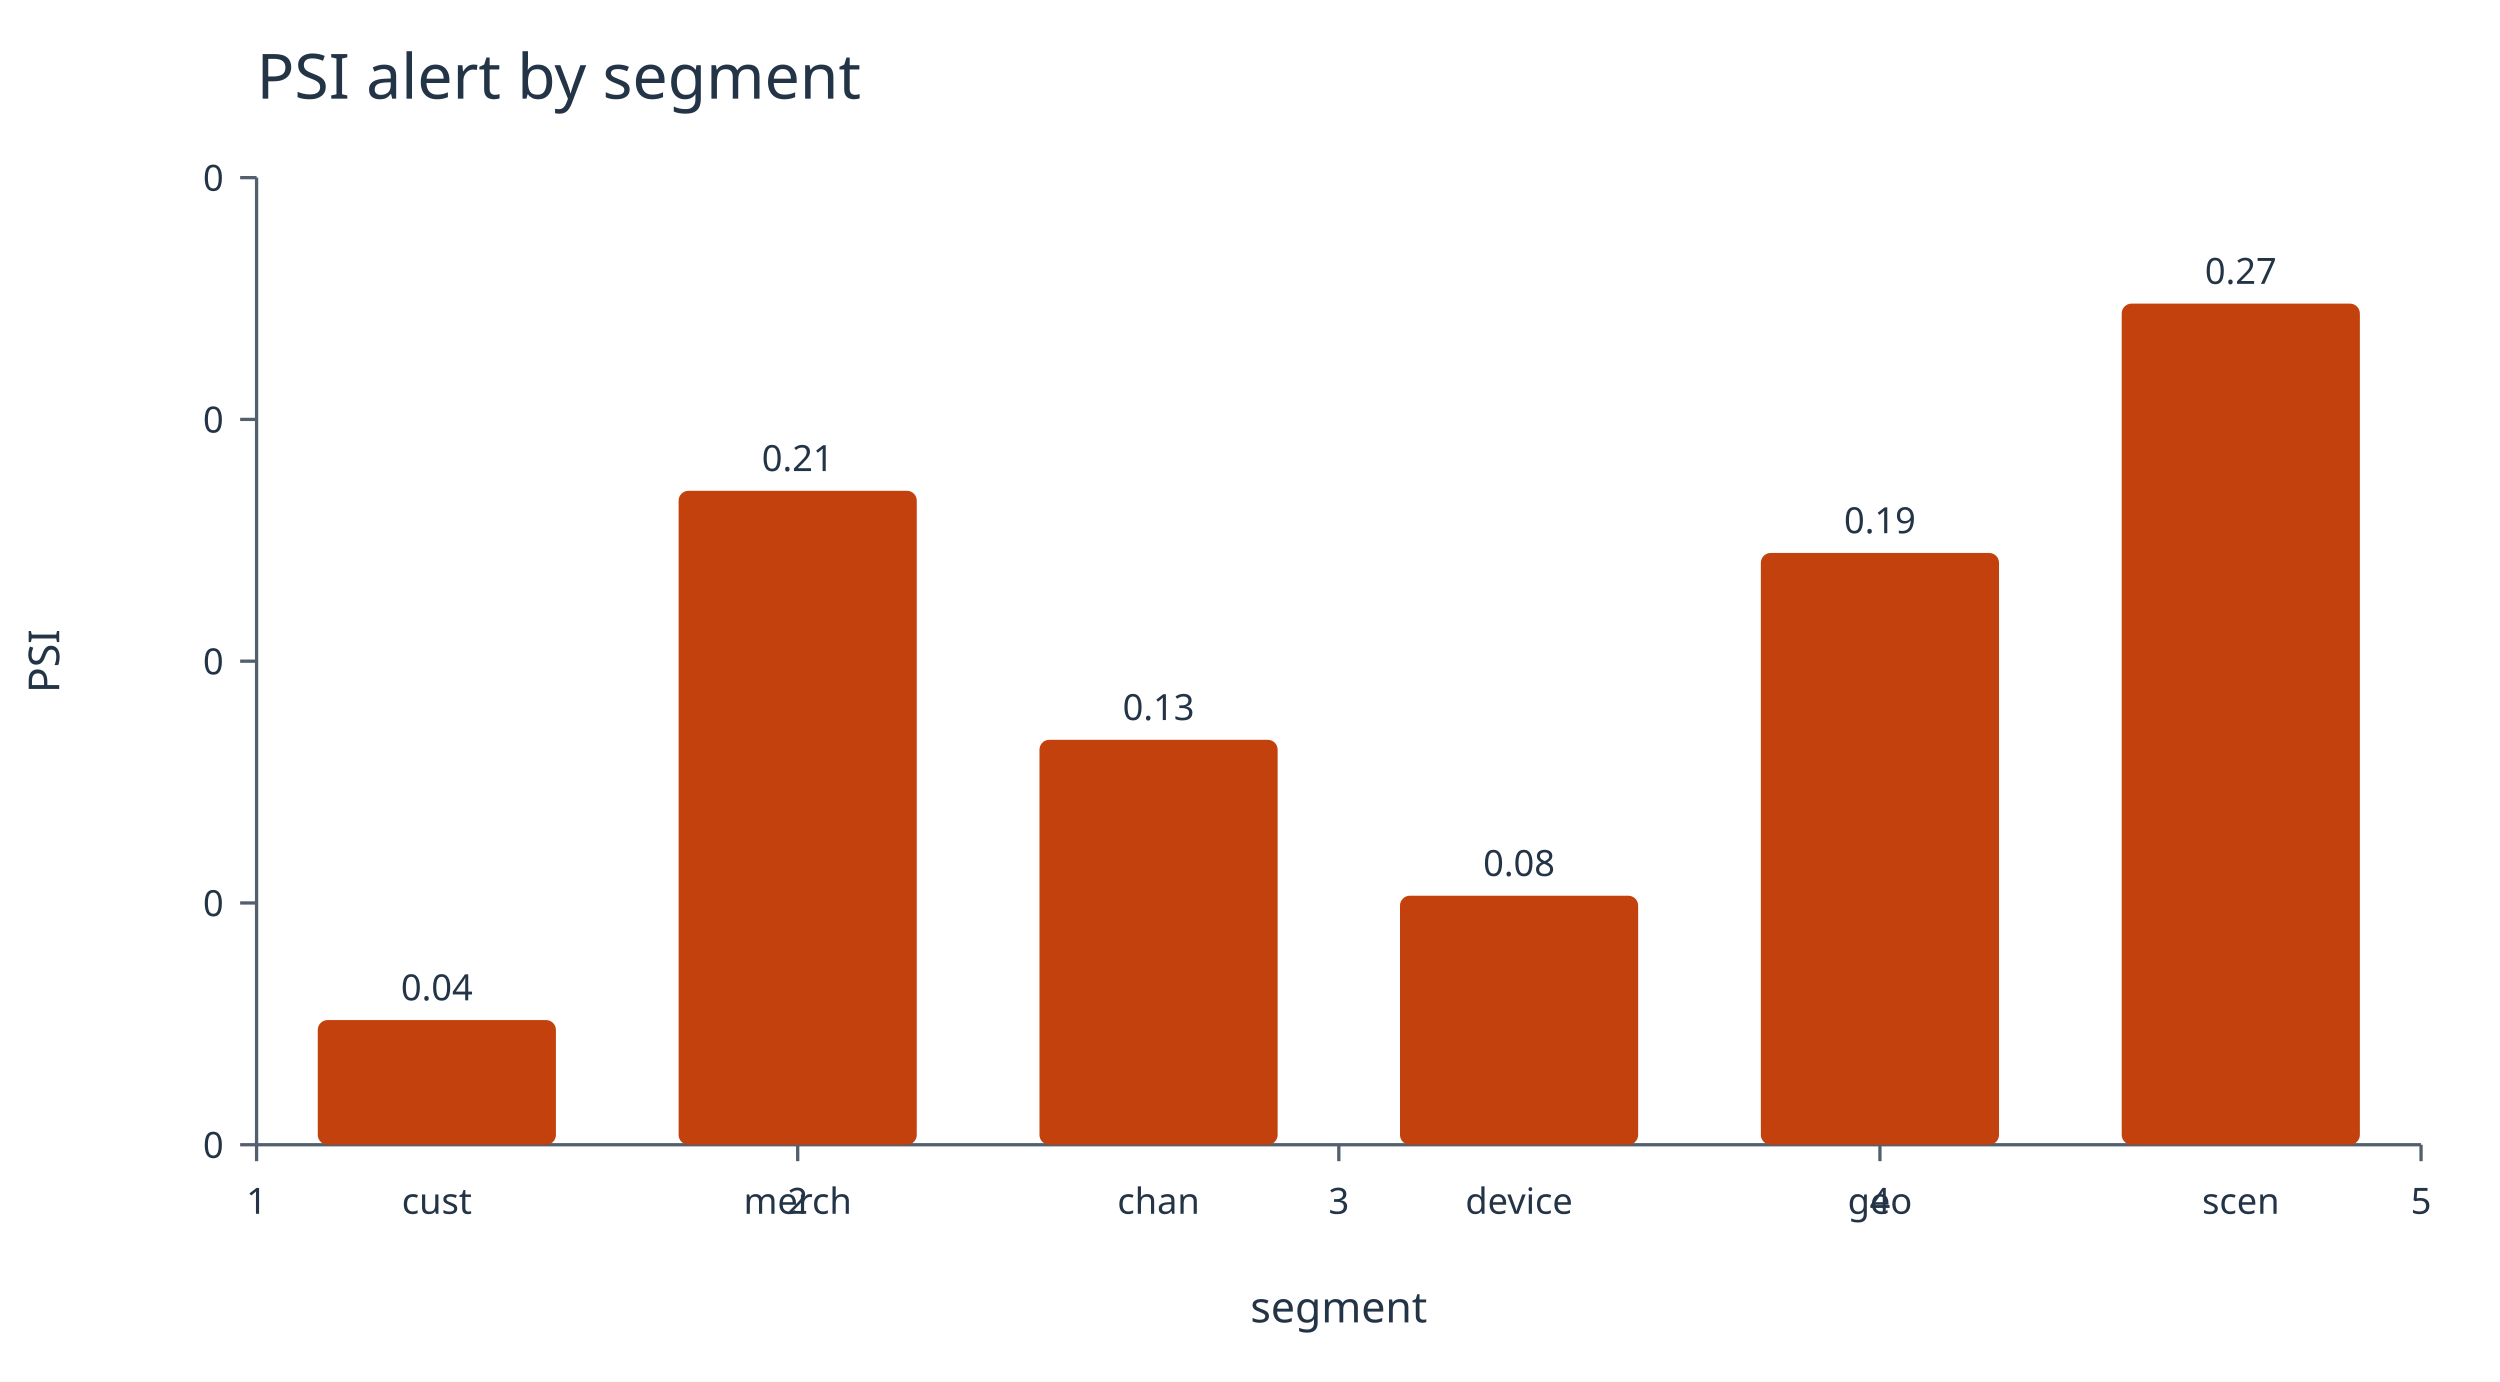
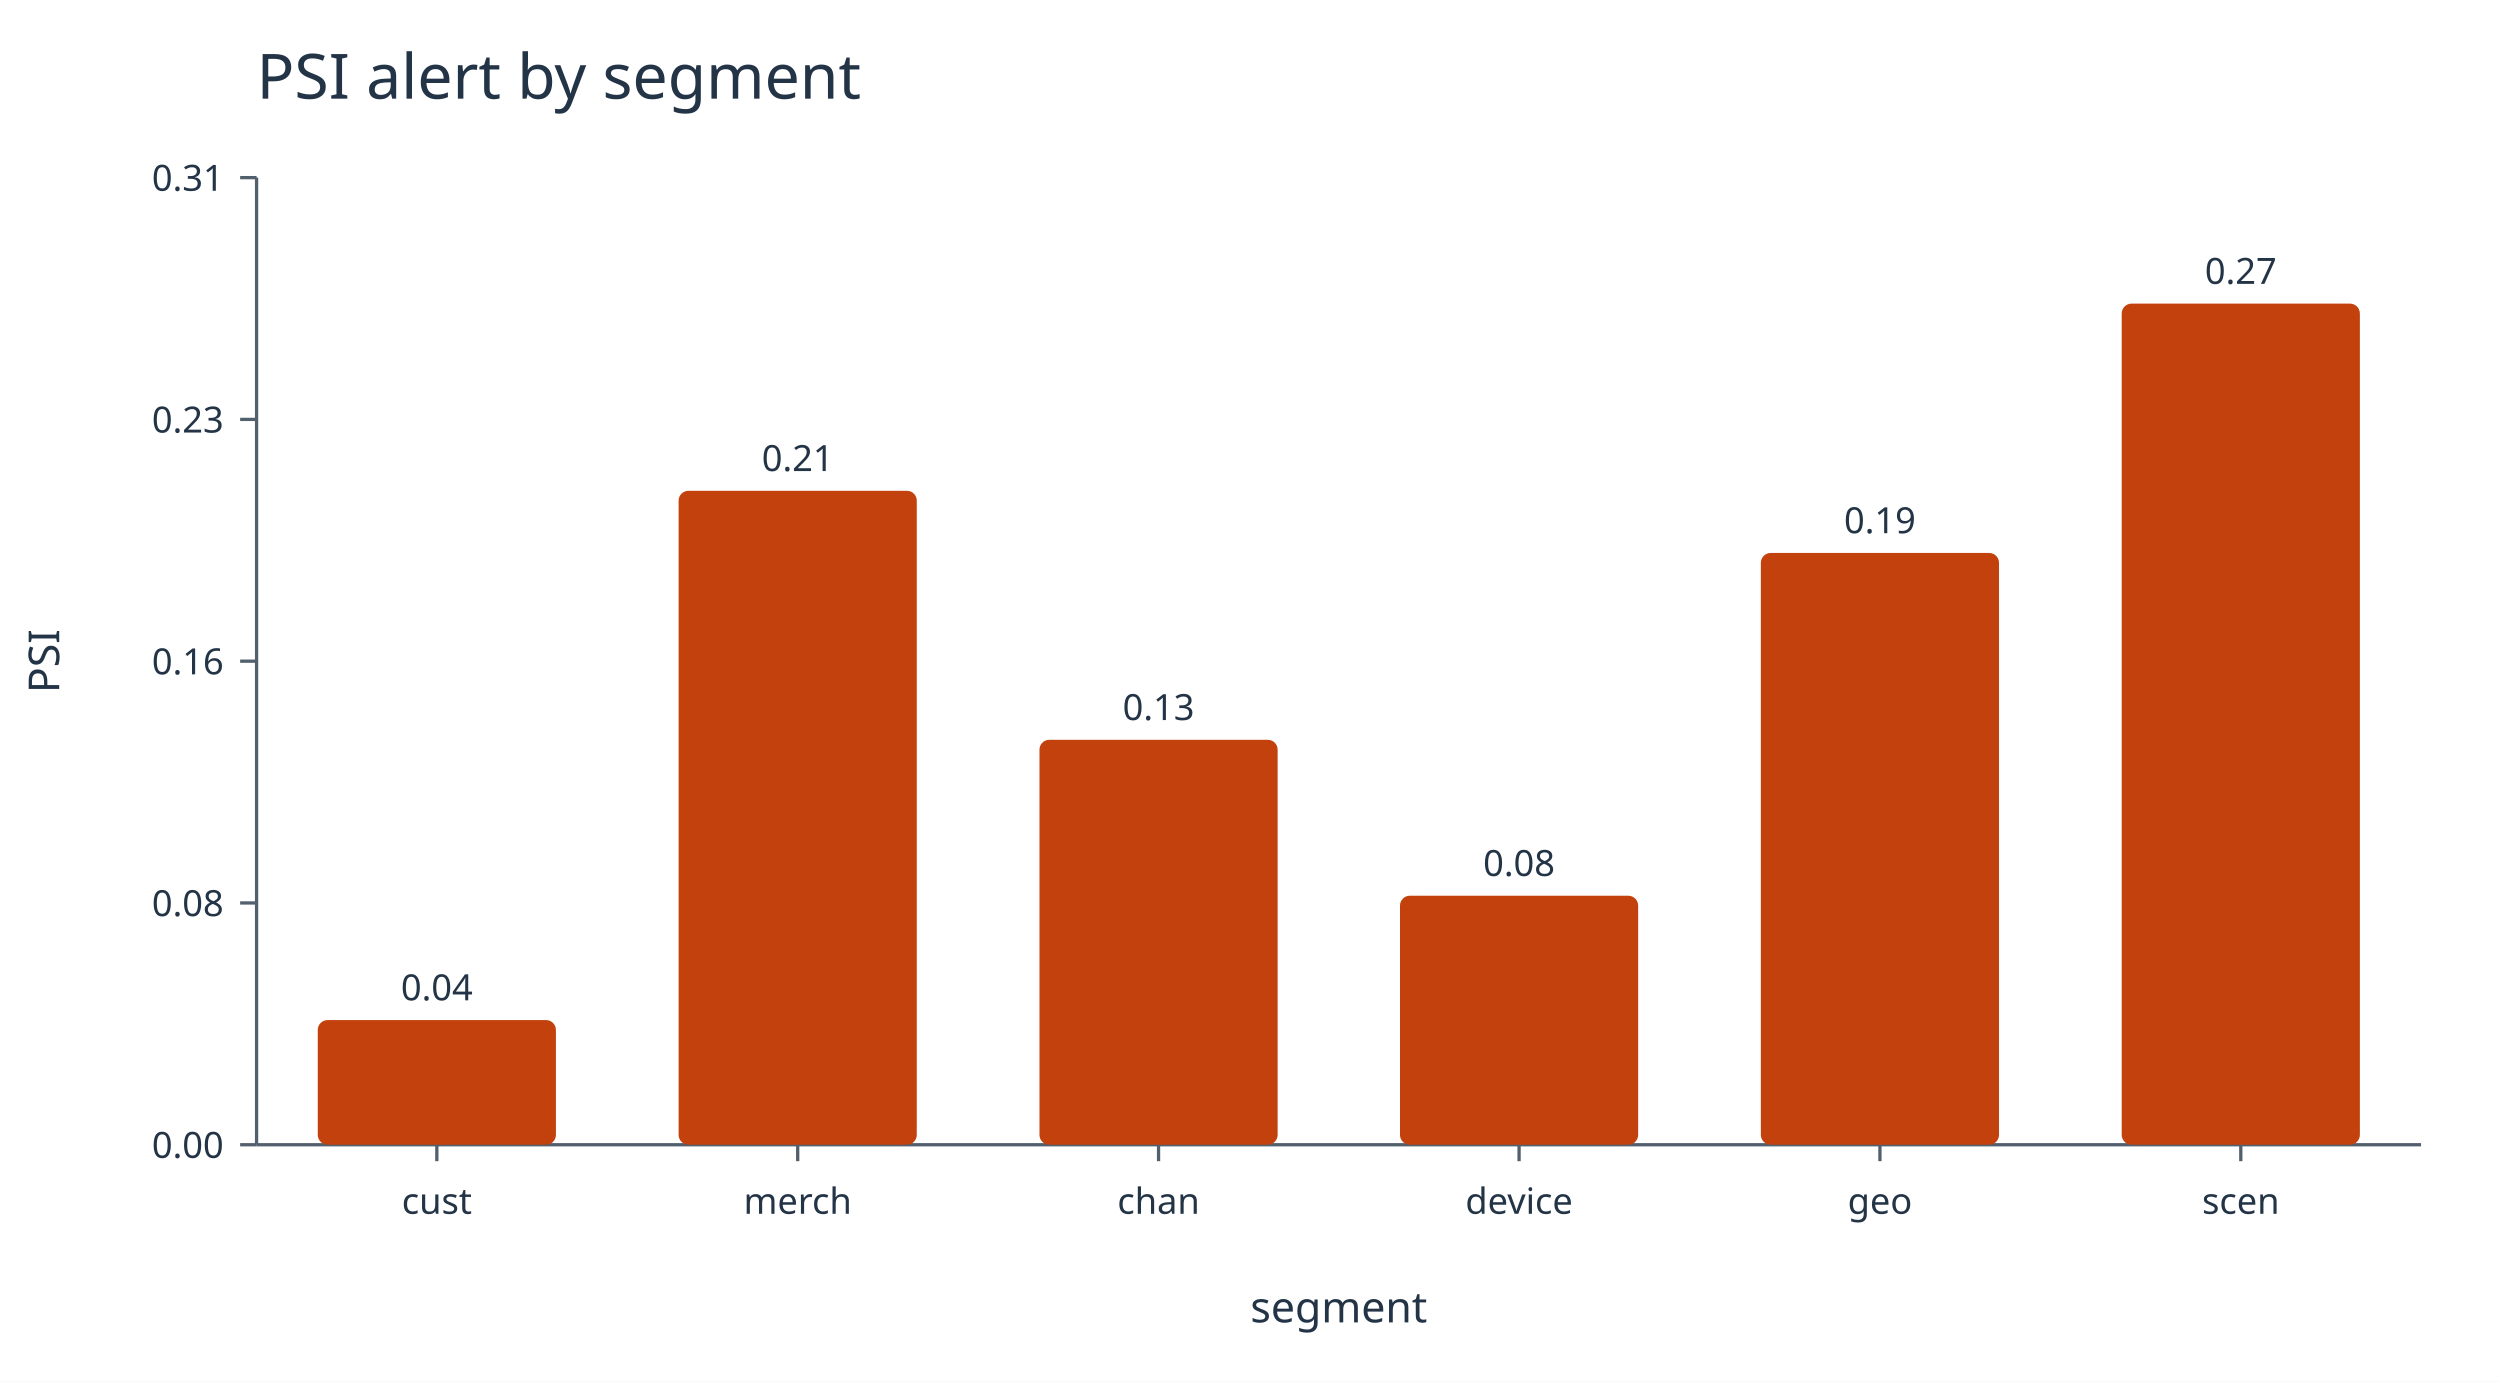
<svg xmlns="http://www.w3.org/2000/svg" viewBox="0 0 760 420">
  <rect width="100%" height="100%" fill="#ffffff" />
  <text x="78.0" y="30.0" font-family="sans-serif" font-size="19" text-anchor="start" fill="#243447">PSI alert by segment</text>
  <line x1="78" y1="54" x2="78" y2="348" stroke="#52606d" />
  <line x1="78" y1="348" x2="736" y2="348" stroke="#52606d" />
  <text x="407.0" y="402.0" font-family="sans-serif" font-size="13" text-anchor="middle" fill="#243447">segment</text>
  <text x="18" y="201.0" font-family="sans-serif" font-size="13" text-anchor="middle" transform="rotate(-90 18 201.0)" fill="#243447">PSI</text>
-   <line x1="78.0" y1="348" x2="78.0" y2="353" stroke="#52606d" />
-   <text x="78.0" y="369.0" font-family="sans-serif" font-size="11" text-anchor="middle" fill="#243447">1</text>
+   <line x1="73" y1="348.0" x2="78" y2="348.0" stroke="#52606d" />
+   <text x="68.0" y="352.0" font-family="sans-serif" font-size="11" text-anchor="end" fill="#243447">0.00</text>
+   <line x1="73" y1="274.5" x2="78" y2="274.5" stroke="#52606d" />
+   <text x="68.0" y="278.5" font-family="sans-serif" font-size="11" text-anchor="end" fill="#243447">0.08</text>
+   <line x1="73" y1="201.0" x2="78" y2="201.0" stroke="#52606d" />
+   <text x="68.0" y="205.0" font-family="sans-serif" font-size="11" text-anchor="end" fill="#243447">0.16</text>
+   <line x1="73" y1="127.5" x2="78" y2="127.5" stroke="#52606d" />
+   <text x="68.0" y="131.5" font-family="sans-serif" font-size="11" text-anchor="end" fill="#243447">0.23</text>
+   <line x1="73" y1="54.0" x2="78" y2="54.0" stroke="#52606d" />
+   <text x="68.0" y="58.0" font-family="sans-serif" font-size="11" text-anchor="end" fill="#243447">0.31</text>
+   <line x1="132.8" y1="348" x2="132.8" y2="353" stroke="#52606d" />
+   <text x="132.8" y="369.0" font-family="sans-serif" font-size="11" text-anchor="middle" fill="#243447">cust</text>
  <line x1="242.5" y1="348" x2="242.5" y2="353" stroke="#52606d" />
-   <text x="242.5" y="369.0" font-family="sans-serif" font-size="11" text-anchor="middle" fill="#243447">2</text>
-   <line x1="407.0" y1="348" x2="407.0" y2="353" stroke="#52606d" />
-   <text x="407.0" y="369.0" font-family="sans-serif" font-size="11" text-anchor="middle" fill="#243447">3</text>
+   <text x="242.5" y="369.0" font-family="sans-serif" font-size="11" text-anchor="middle" fill="#243447">merch</text>
+   <line x1="352.2" y1="348" x2="352.2" y2="353" stroke="#52606d" />
+   <text x="352.2" y="369.0" font-family="sans-serif" font-size="11" text-anchor="middle" fill="#243447">chan</text>
+   <line x1="461.8" y1="348" x2="461.8" y2="353" stroke="#52606d" />
+   <text x="461.8" y="369.0" font-family="sans-serif" font-size="11" text-anchor="middle" fill="#243447">device</text>
  <line x1="571.5" y1="348" x2="571.5" y2="353" stroke="#52606d" />
-   <text x="571.5" y="369.0" font-family="sans-serif" font-size="11" text-anchor="middle" fill="#243447">4</text>
-   <line x1="736.0" y1="348" x2="736.0" y2="353" stroke="#52606d" />
-   <text x="736.0" y="369.0" font-family="sans-serif" font-size="11" text-anchor="middle" fill="#243447">5</text>
-   <line x1="73" y1="348.0" x2="78" y2="348.0" stroke="#52606d" />
-   <text x="68.0" y="352.0" font-family="sans-serif" font-size="11" text-anchor="end" fill="#243447">0</text>
-   <line x1="73" y1="274.5" x2="78" y2="274.5" stroke="#52606d" />
-   <text x="68.0" y="278.5" font-family="sans-serif" font-size="11" text-anchor="end" fill="#243447">0</text>
-   <line x1="73" y1="201.0" x2="78" y2="201.0" stroke="#52606d" />
-   <text x="68.0" y="205.0" font-family="sans-serif" font-size="11" text-anchor="end" fill="#243447">0</text>
-   <line x1="73" y1="127.5" x2="78" y2="127.5" stroke="#52606d" />
-   <text x="68.0" y="131.5" font-family="sans-serif" font-size="11" text-anchor="end" fill="#243447">0</text>
-   <line x1="73" y1="54.0" x2="78" y2="54.0" stroke="#52606d" />
-   <text x="68.0" y="58.0" font-family="sans-serif" font-size="11" text-anchor="end" fill="#243447">0</text>
+   <text x="571.5" y="369.0" font-family="sans-serif" font-size="11" text-anchor="middle" fill="#243447">geo</text>
+   <line x1="681.2" y1="348" x2="681.2" y2="353" stroke="#52606d" />
+   <text x="681.2" y="369.0" font-family="sans-serif" font-size="11" text-anchor="middle" fill="#243447">scen</text>
  <rect x="96.6" y="310.1" width="72.4" height="37.9" fill="#c2410c" rx="3" />
-   <text x="132.8" y="369.0" font-family="sans-serif" font-size="11" text-anchor="middle" fill="#243447">cust</text>
  <text x="132.8" y="304.1" font-family="sans-serif" font-size="11" text-anchor="middle" fill="#243447">0.04</text>
  <rect x="206.3" y="149.2" width="72.4" height="198.8" fill="#c2410c" rx="3" />
-   <text x="242.5" y="369.0" font-family="sans-serif" font-size="11" text-anchor="middle" fill="#243447">merch</text>
  <text x="242.5" y="143.2" font-family="sans-serif" font-size="11" text-anchor="middle" fill="#243447">0.21</text>
  <rect x="316.0" y="224.9" width="72.4" height="123.1" fill="#c2410c" rx="3" />
-   <text x="352.2" y="369.0" font-family="sans-serif" font-size="11" text-anchor="middle" fill="#243447">chan</text>
  <text x="352.2" y="218.9" font-family="sans-serif" font-size="11" text-anchor="middle" fill="#243447">0.13</text>
  <rect x="425.6" y="272.3" width="72.4" height="75.7" fill="#c2410c" rx="3" />
-   <text x="461.8" y="369.0" font-family="sans-serif" font-size="11" text-anchor="middle" fill="#243447">device</text>
  <text x="461.8" y="266.3" font-family="sans-serif" font-size="11" text-anchor="middle" fill="#243447">0.08</text>
  <rect x="535.3" y="168.1" width="72.4" height="179.9" fill="#c2410c" rx="3" />
-   <text x="571.5" y="369.0" font-family="sans-serif" font-size="11" text-anchor="middle" fill="#243447">geo</text>
  <text x="571.5" y="162.1" font-family="sans-serif" font-size="11" text-anchor="middle" fill="#243447">0.19</text>
  <rect x="645.0" y="92.3" width="72.4" height="255.7" fill="#c2410c" rx="3" />
-   <text x="681.2" y="369.0" font-family="sans-serif" font-size="11" text-anchor="middle" fill="#243447">scen</text>
  <text x="681.2" y="86.3" font-family="sans-serif" font-size="11" text-anchor="middle" fill="#243447">0.27</text>
</svg>
